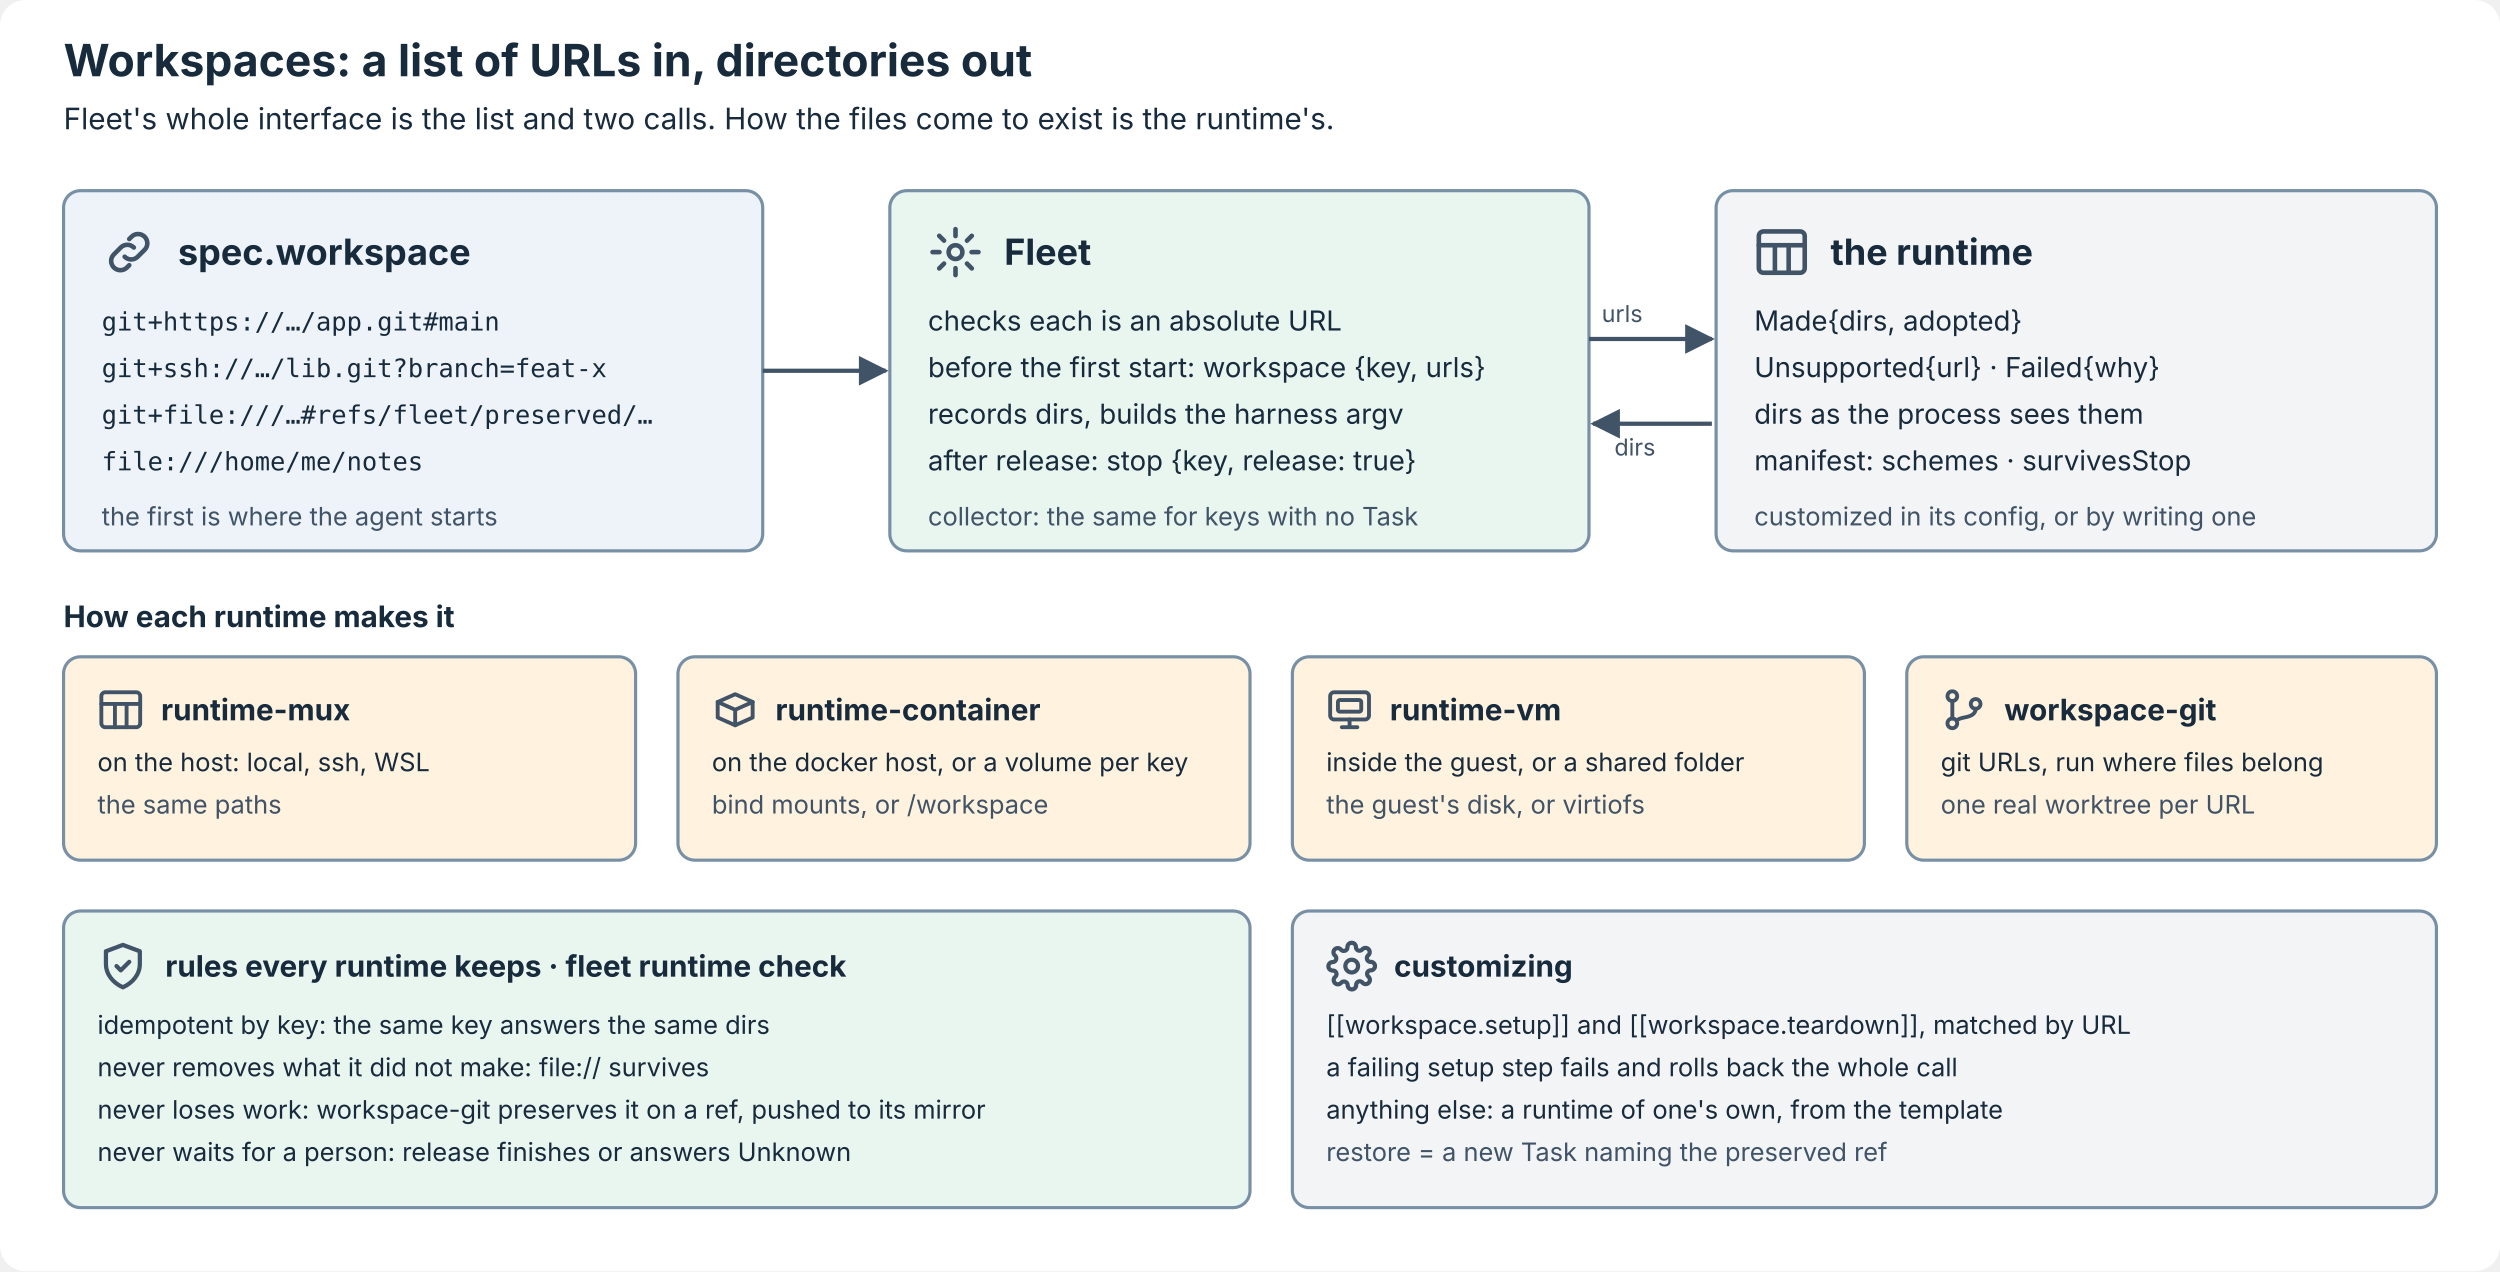
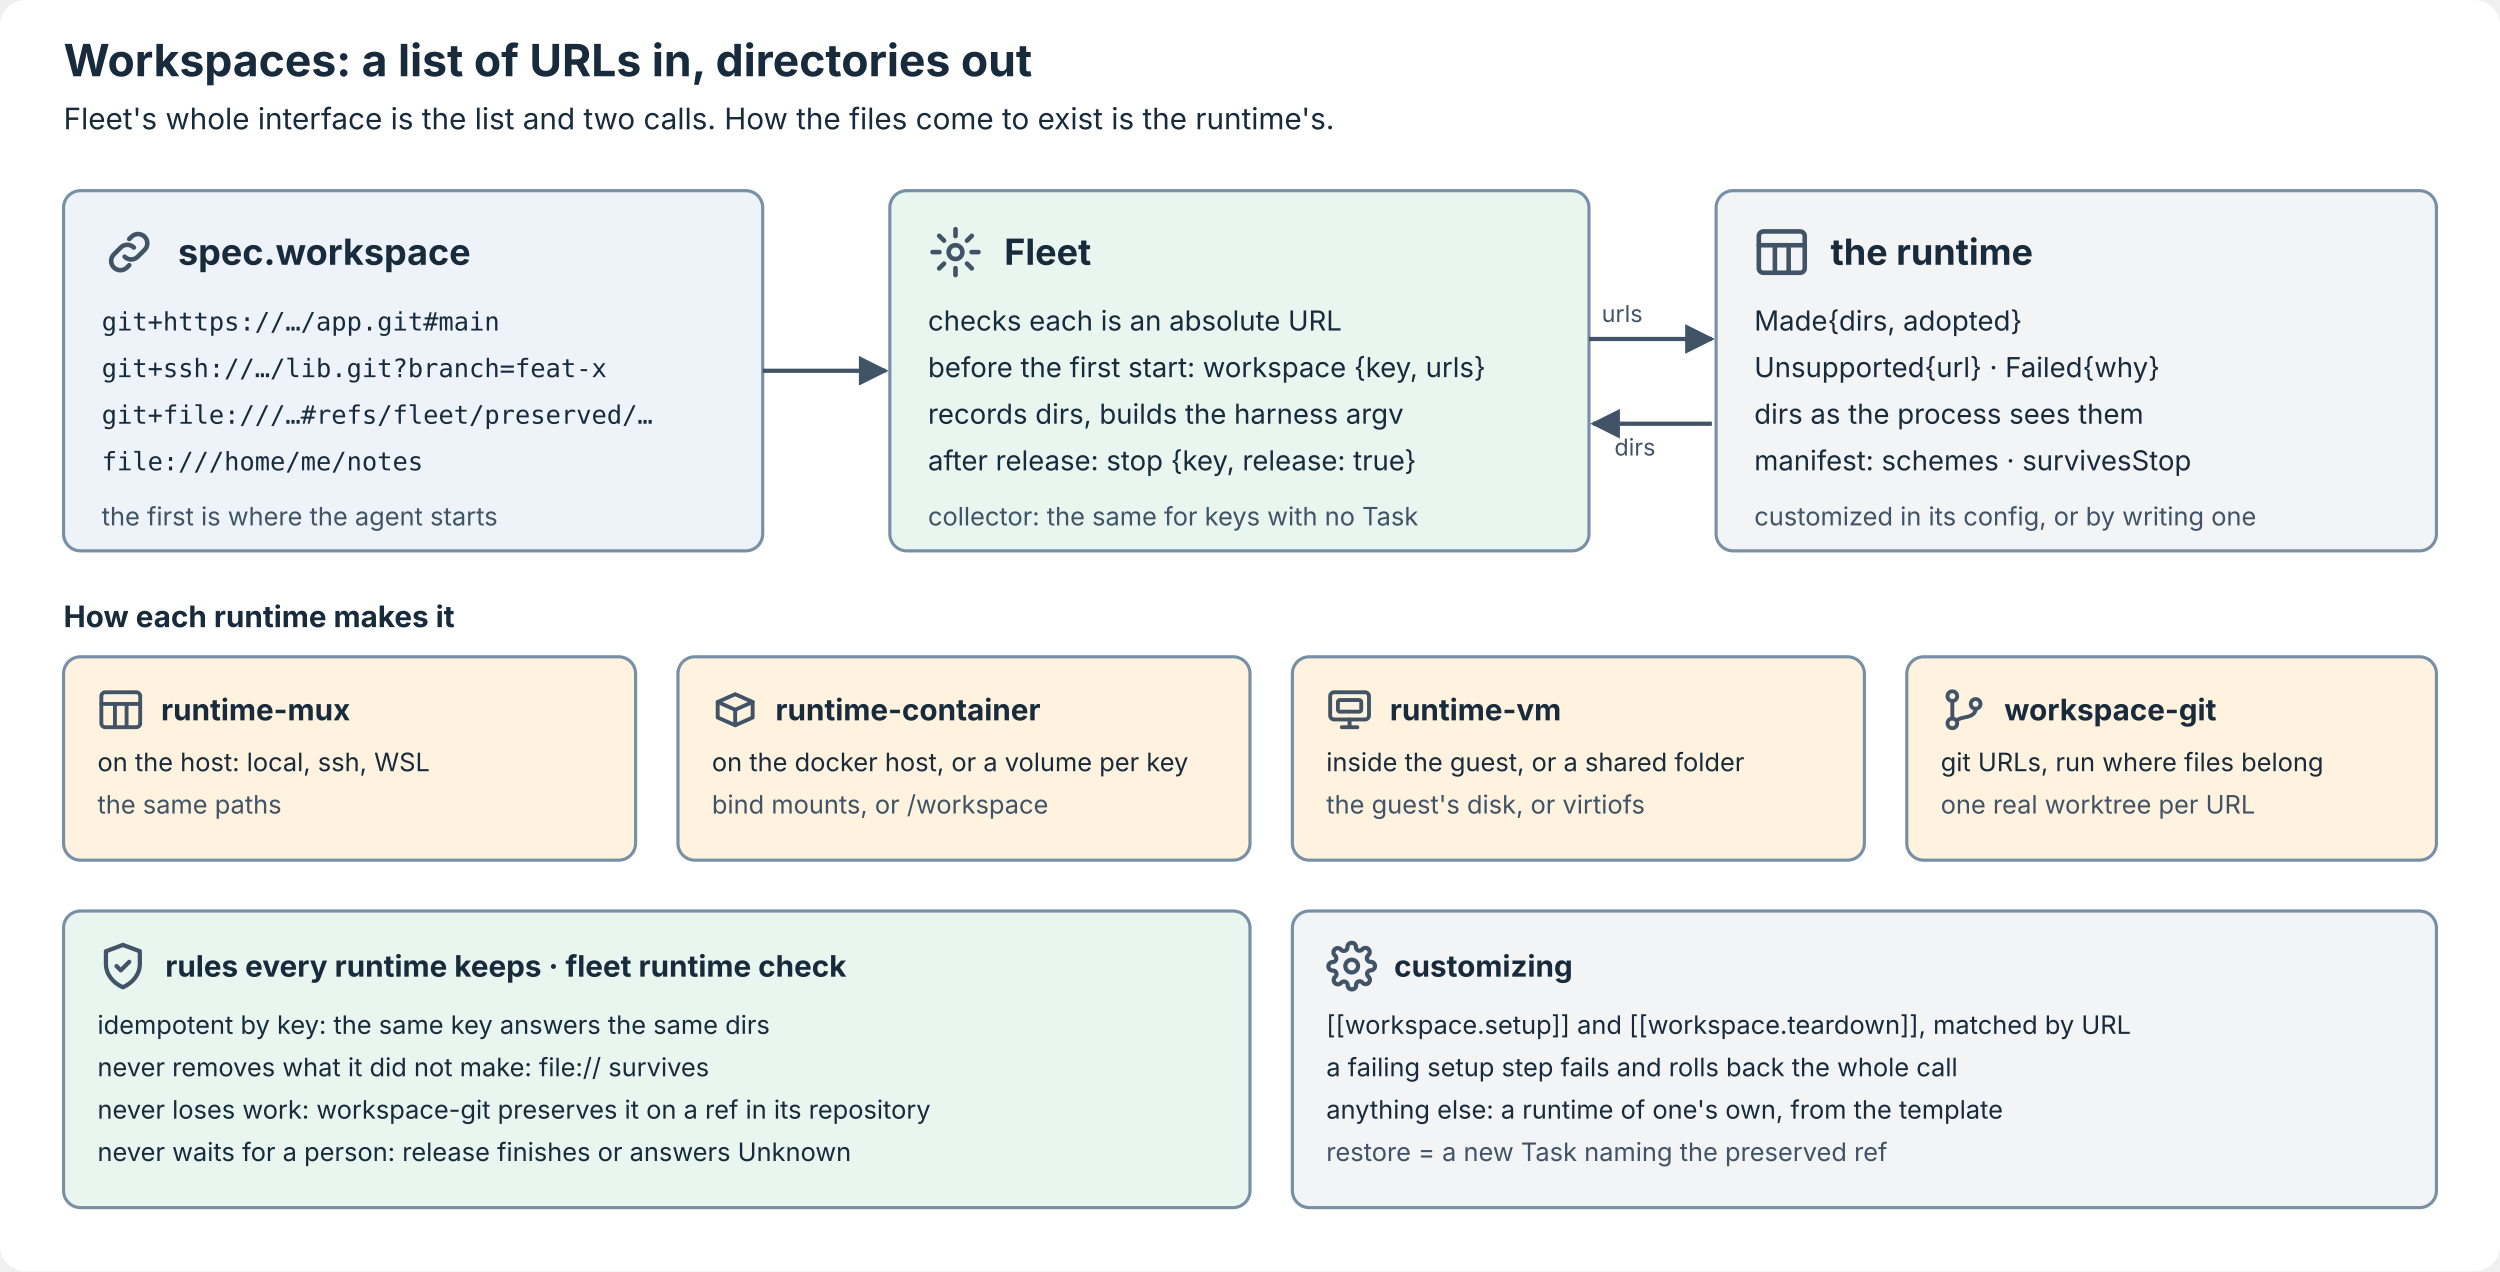
<svg xmlns="http://www.w3.org/2000/svg" viewBox="0 0 1180 600" role="img" aria-labelledby="title desc">
  <style>
  svg { color-scheme:light dark }
  .background{fill:#fff} .ink{fill:#182b3d} .muted{fill:#405367}
  .box{stroke:#7890a6;stroke-width:1.5}
  .engine{fill:#e9f5ef} .runtime{fill:#f3f4f5} .place{fill:#fff2de} .url{fill:#edf3f8}
  .arrow{fill:none;stroke:#405367;stroke-width:2;marker-end:url(#arrow)} .arrowhead{fill:#405367}
  .icon{fill:none;stroke:#405367;stroke-width:2;stroke-linecap:round;stroke-linejoin:round}
  .contract{fill:none;stroke:#7890a6;stroke-width:1.5;stroke-dasharray:6 5}
  @media (prefers-color-scheme: dark) {
    .background{fill:#101820} .ink{fill:#e6edf3} .muted{fill:#a9bdd0} .box{stroke:#71869a}
    .engine{fill:#173b2d} .runtime{fill:#202a33} .place{fill:#493517} .url{fill:#1d2a36}
    .arrow{stroke:#a9bdd0} .arrowhead{fill:#a9bdd0} .icon{stroke:#a9bdd0} .contract{stroke:#71869a}
  }
</style>
  <defs>
    <marker id="arrow" viewBox="0 0 10 10" refX="9" refY="5" markerWidth="7" markerHeight="7" orient="auto">
      <path class="arrowhead" d="M0 0 L10 5 L0 10 Z" />
    </marker>
    <symbol id="i-engine" viewBox="0 0 24 24">
      <circle class="icon" cx="12" cy="12" r="3" />
      <path class="icon" d="M12 2v3M12 19v3M2 12h3M19 12h3M4.9 4.9l2.1 2.1M17 17l2.1 2.1M4.9 19.1L7 17M17 7l2.1-2.1" />
    </symbol>
    <symbol id="i-link" viewBox="0 0 24 24">
      <path class="icon" d="M10 14a4 4 0 0 0 5.7 0l3-3a4 4 0 0 0-5.7-5.7l-1 1" />
      <path class="icon" d="M14 10a4 4 0 0 0-5.7 0l-3 3a4 4 0 0 0 5.7 5.7l1-1" />
    </symbol>
    <symbol id="i-mux" viewBox="0 0 24 24">
      <rect class="icon" x="2" y="3" width="20" height="18" rx="2" />
      <path class="icon" d="M2 9h20M9 9v12M15 9v12" />
    </symbol>
    <symbol id="i-container" viewBox="0 0 24 24">
      <path class="icon" d="M3 8l9-4 9 4v8l-9 4-9-4z" />
      <path class="icon" d="M3 8l9 4 9-4M12 12v8" />
    </symbol>
    <symbol id="i-vm" viewBox="0 0 24 24">
      <rect class="icon" x="2" y="3" width="20" height="14" rx="2" />
      <path class="icon" d="M8 21h8M12 17v4" />
      <rect class="icon" x="6" y="7" width="12" height="6" rx="1" />
    </symbol>
    <symbol id="i-git" viewBox="0 0 24 24">
      <circle class="icon" cx="6" cy="5" r="2.5" />
      <circle class="icon" cx="6" cy="19" r="2.5" />
      <circle class="icon" cx="18" cy="9" r="2.5" />
      <path class="icon" d="M6 7.5v9M18 11.5c0 3-3 4-6 4.5-2 .4-3 1-3 1" />
    </symbol>
    <symbol id="i-shield" viewBox="0 0 24 24">
      <path class="icon" d="M12 2l8 3v6c0 5-3.5 9-8 11-4.5-2-8-6-8-11V5z" />
      <path class="icon" d="M9 12l2 2 4-4" />
    </symbol>
    <symbol id="i-gear" viewBox="0 0 24 24">
      <circle class="icon" cx="12" cy="12" r="3" />
      <path class="icon" d="M19.4 15a1.7 1.7 0 0 0 .3 1.8l.1.1a2 2 0 1 1-2.8 2.8l-.1-.1a1.7 1.7 0 0 0-1.8-.3 1.7 1.7 0 0 0-1 1.5V21a2 2 0 1 1-4 0v-.1a1.7 1.7 0 0 0-1.1-1.5 1.7 1.7 0 0 0-1.8.3l-.1.1a2 2 0 1 1-2.8-2.8l.1-.1a1.7 1.7 0 0 0 .3-1.8 1.7 1.7 0 0 0-1.5-1H3a2 2 0 1 1 0-4h.1a1.7 1.7 0 0 0 1.5-1.1 1.7 1.7 0 0 0-.3-1.8l-.1-.1a2 2 0 1 1 2.8-2.8l.1.1a1.7 1.7 0 0 0 1.8.3H9a1.7 1.7 0 0 0 1-1.5V3a2 2 0 1 1 4 0v.1a1.7 1.7 0 0 0 1 1.5 1.7 1.7 0 0 0 1.8-.3l.1-.1a2 2 0 1 1 2.8 2.8l-.1.1a1.7 1.7 0 0 0-.3 1.8V9a1.7 1.7 0 0 0 1.5 1H21a2 2 0 1 1 0 4h-.1a1.7 1.7 0 0 0-1.5 1z" />
    </symbol>
  </defs>
  <rect class="background" width="1180" height="600" rx="12" />
  <g font-family="system-ui,-apple-system,Segoe UI,sans-serif" class="ink">
    <text x="30" y="36" font-size="21" font-weight="700">Workspaces: a list of URLs in, directories out</text>
    <text x="30" y="61" font-size="14">Fleet's whole interface is the list and two calls. How the files come to exist is the runtime's.</text>
    <g class="box">
      <rect class="url" x="30" y="90" width="330" height="170" rx="8" />
    </g>
    <use href="#i-link" x="48" y="106" width="26" height="26" />
    <text x="84" y="125" font-size="17" font-weight="650">spec.workspace</text>
    <g font-size="12" font-family="ui-monospace,SFMono-Regular,Menlo,monospace">
      <text x="48" y="156">git+https://…/app.git#main</text>
      <text x="48" y="178">git+ssh://…/lib.git?branch=feat-x</text>
      <text x="48" y="200">git+file:///…#refs/fleet/preserved/…</text>
      <text x="48" y="222">file:///home/me/notes</text>
    </g>
    <text x="48" y="248" font-size="12" class="muted">the first is where the agent starts</text>
    <g class="box">
      <rect class="engine" x="420" y="90" width="330" height="170" rx="8" />
    </g>
    <use href="#i-engine" x="438" y="106" width="26" height="26" />
    <text x="474" y="125" font-size="17" font-weight="650">Fleet</text>
    <text x="438" y="156" font-size="13">checks each is an absolute URL</text>
    <text x="438" y="178" font-size="13">before the first start: workspace {key, urls}</text>
    <text x="438" y="200" font-size="13">records dirs, builds the harness argv</text>
    <text x="438" y="222" font-size="13">after release: stop {key, release: true}</text>
    <text x="438" y="248" font-size="12" class="muted">collector: the same for keys with no Task</text>
    <g class="box">
      <rect class="runtime" x="810" y="90" width="340" height="170" rx="8" />
    </g>
    <use href="#i-mux" x="828" y="106" width="26" height="26" />
    <text x="864" y="125" font-size="17" font-weight="650">the runtime</text>
    <text x="828" y="156" font-size="13">Made{dirs, adopted}</text>
    <text x="828" y="178" font-size="13">Unsupported{url} · Failed{why}</text>
    <text x="828" y="200" font-size="13">dirs as the process sees them</text>
    <text x="828" y="222" font-size="13">manifest: schemes · survivesStop</text>
    <text x="828" y="248" font-size="12" class="muted">customized in its config, or by writing one</text>
    <g class="arrow">
      <path d="M360 175 H418" />
      <path d="M750 160 H808" />
      <path d="M808 200 H752" />
    </g>
    <text x="756" y="152" font-size="11" class="muted">urls</text>
    <text x="762" y="215" font-size="11" class="muted">dirs</text>
    <text x="30" y="296" font-size="14" font-weight="650">How each runtime makes it</text>
    <g class="box">
      <rect class="place" x="30" y="310" width="270" height="96" rx="8" />
      <rect class="place" x="320" y="310" width="270" height="96" rx="8" />
      <rect class="place" x="610" y="310" width="270" height="96" rx="8" />
      <rect class="place" x="900" y="310" width="250" height="96" rx="8" />
    </g>
    <use href="#i-mux" x="46" y="324" width="22" height="22" />
    <text x="76" y="340" font-size="14" font-weight="650">runtime-mux</text>
    <text x="46" y="364" font-size="12">on the host: local, ssh, WSL</text>
    <text x="46" y="384" font-size="12" class="muted">the same paths</text>
    <use href="#i-container" x="336" y="324" width="22" height="22" />
    <text x="366" y="340" font-size="14" font-weight="650">runtime-container</text>
    <text x="336" y="364" font-size="12">on the docker host, or a volume per key</text>
    <text x="336" y="384" font-size="12" class="muted">bind mounts, or /workspace</text>
    <use href="#i-vm" x="626" y="324" width="22" height="22" />
    <text x="656" y="340" font-size="14" font-weight="650">runtime-vm</text>
    <text x="626" y="364" font-size="12">inside the guest, or a shared folder</text>
    <text x="626" y="384" font-size="12" class="muted">the guest's disk, or virtiofs</text>
    <use href="#i-git" x="916" y="324" width="22" height="22" />
    <text x="946" y="340" font-size="14" font-weight="650">workspace-git</text>
    <text x="916" y="364" font-size="12">git URLs, run where files belong</text>
    <text x="916" y="384" font-size="12" class="muted">one real worktree per URL</text>
    <g class="box">
      <rect class="engine" x="30" y="430" width="560" height="140" rx="8" />
      <rect class="runtime" x="610" y="430" width="540" height="140" rx="8" />
    </g>
    <use href="#i-shield" x="46" y="444" width="24" height="24" />
    <text x="78" y="461" font-size="14" font-weight="650">rules every runtime keeps · fleet runtime check</text>
    <text x="46" y="488" font-size="12">idempotent by key: the same key answers the same dirs</text>
    <text x="46" y="508" font-size="12">never removes what it did not make: file:// survives</text>
-     <text x="46" y="528" font-size="12">never loses work: workspace-git preserves it on a ref, pushed to its mirror</text>
+     <text x="46" y="528" font-size="12">never loses work: workspace-git preserves it on a ref in its repository</text>
    <text x="46" y="548" font-size="12">never waits for a person: release finishes or answers Unknown</text>
    <use href="#i-gear" x="626" y="444" width="24" height="24" />
    <text x="658" y="461" font-size="14" font-weight="650">customizing</text>
    <text x="626" y="488" font-size="12">[[workspace.setup]] and [[workspace.teardown]], matched by URL</text>
    <text x="626" y="508" font-size="12">a failing setup step fails and rolls back the whole call</text>
    <text x="626" y="528" font-size="12">anything else: a runtime of one's own, from the template</text>
    <text x="626" y="548" font-size="12" class="muted">restore = a new Task naming the preserved ref</text>
  </g>
</svg>
